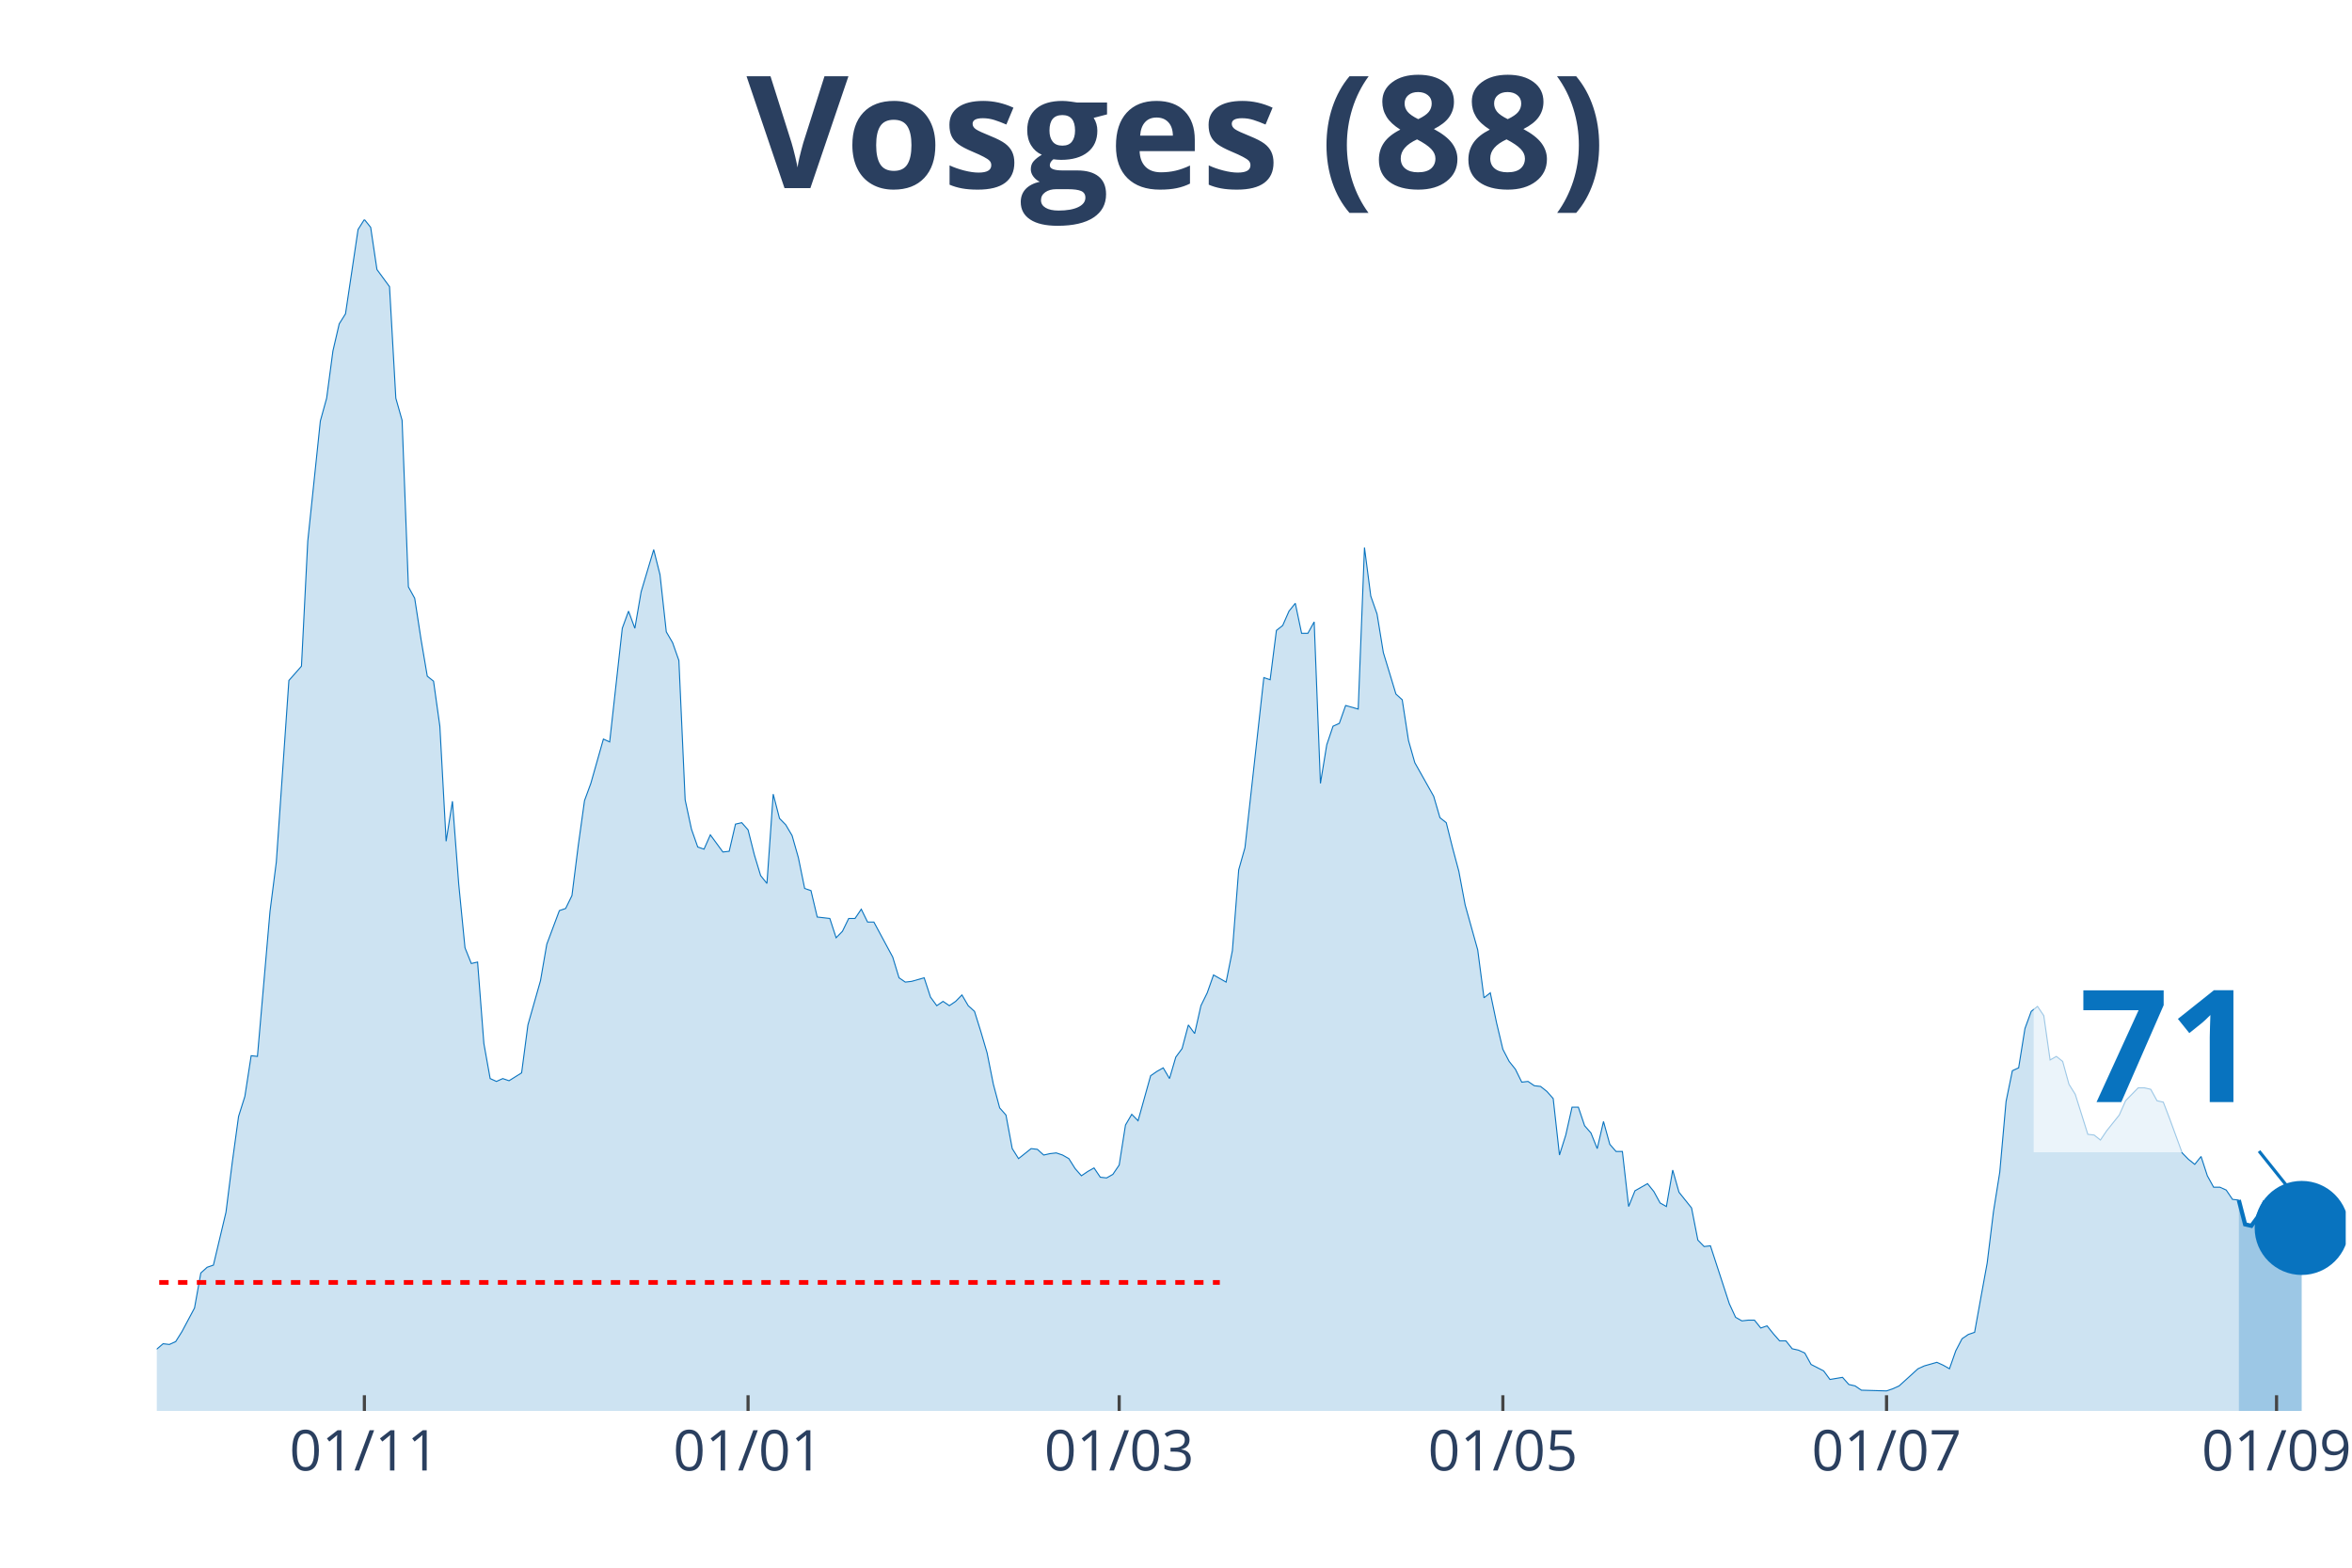
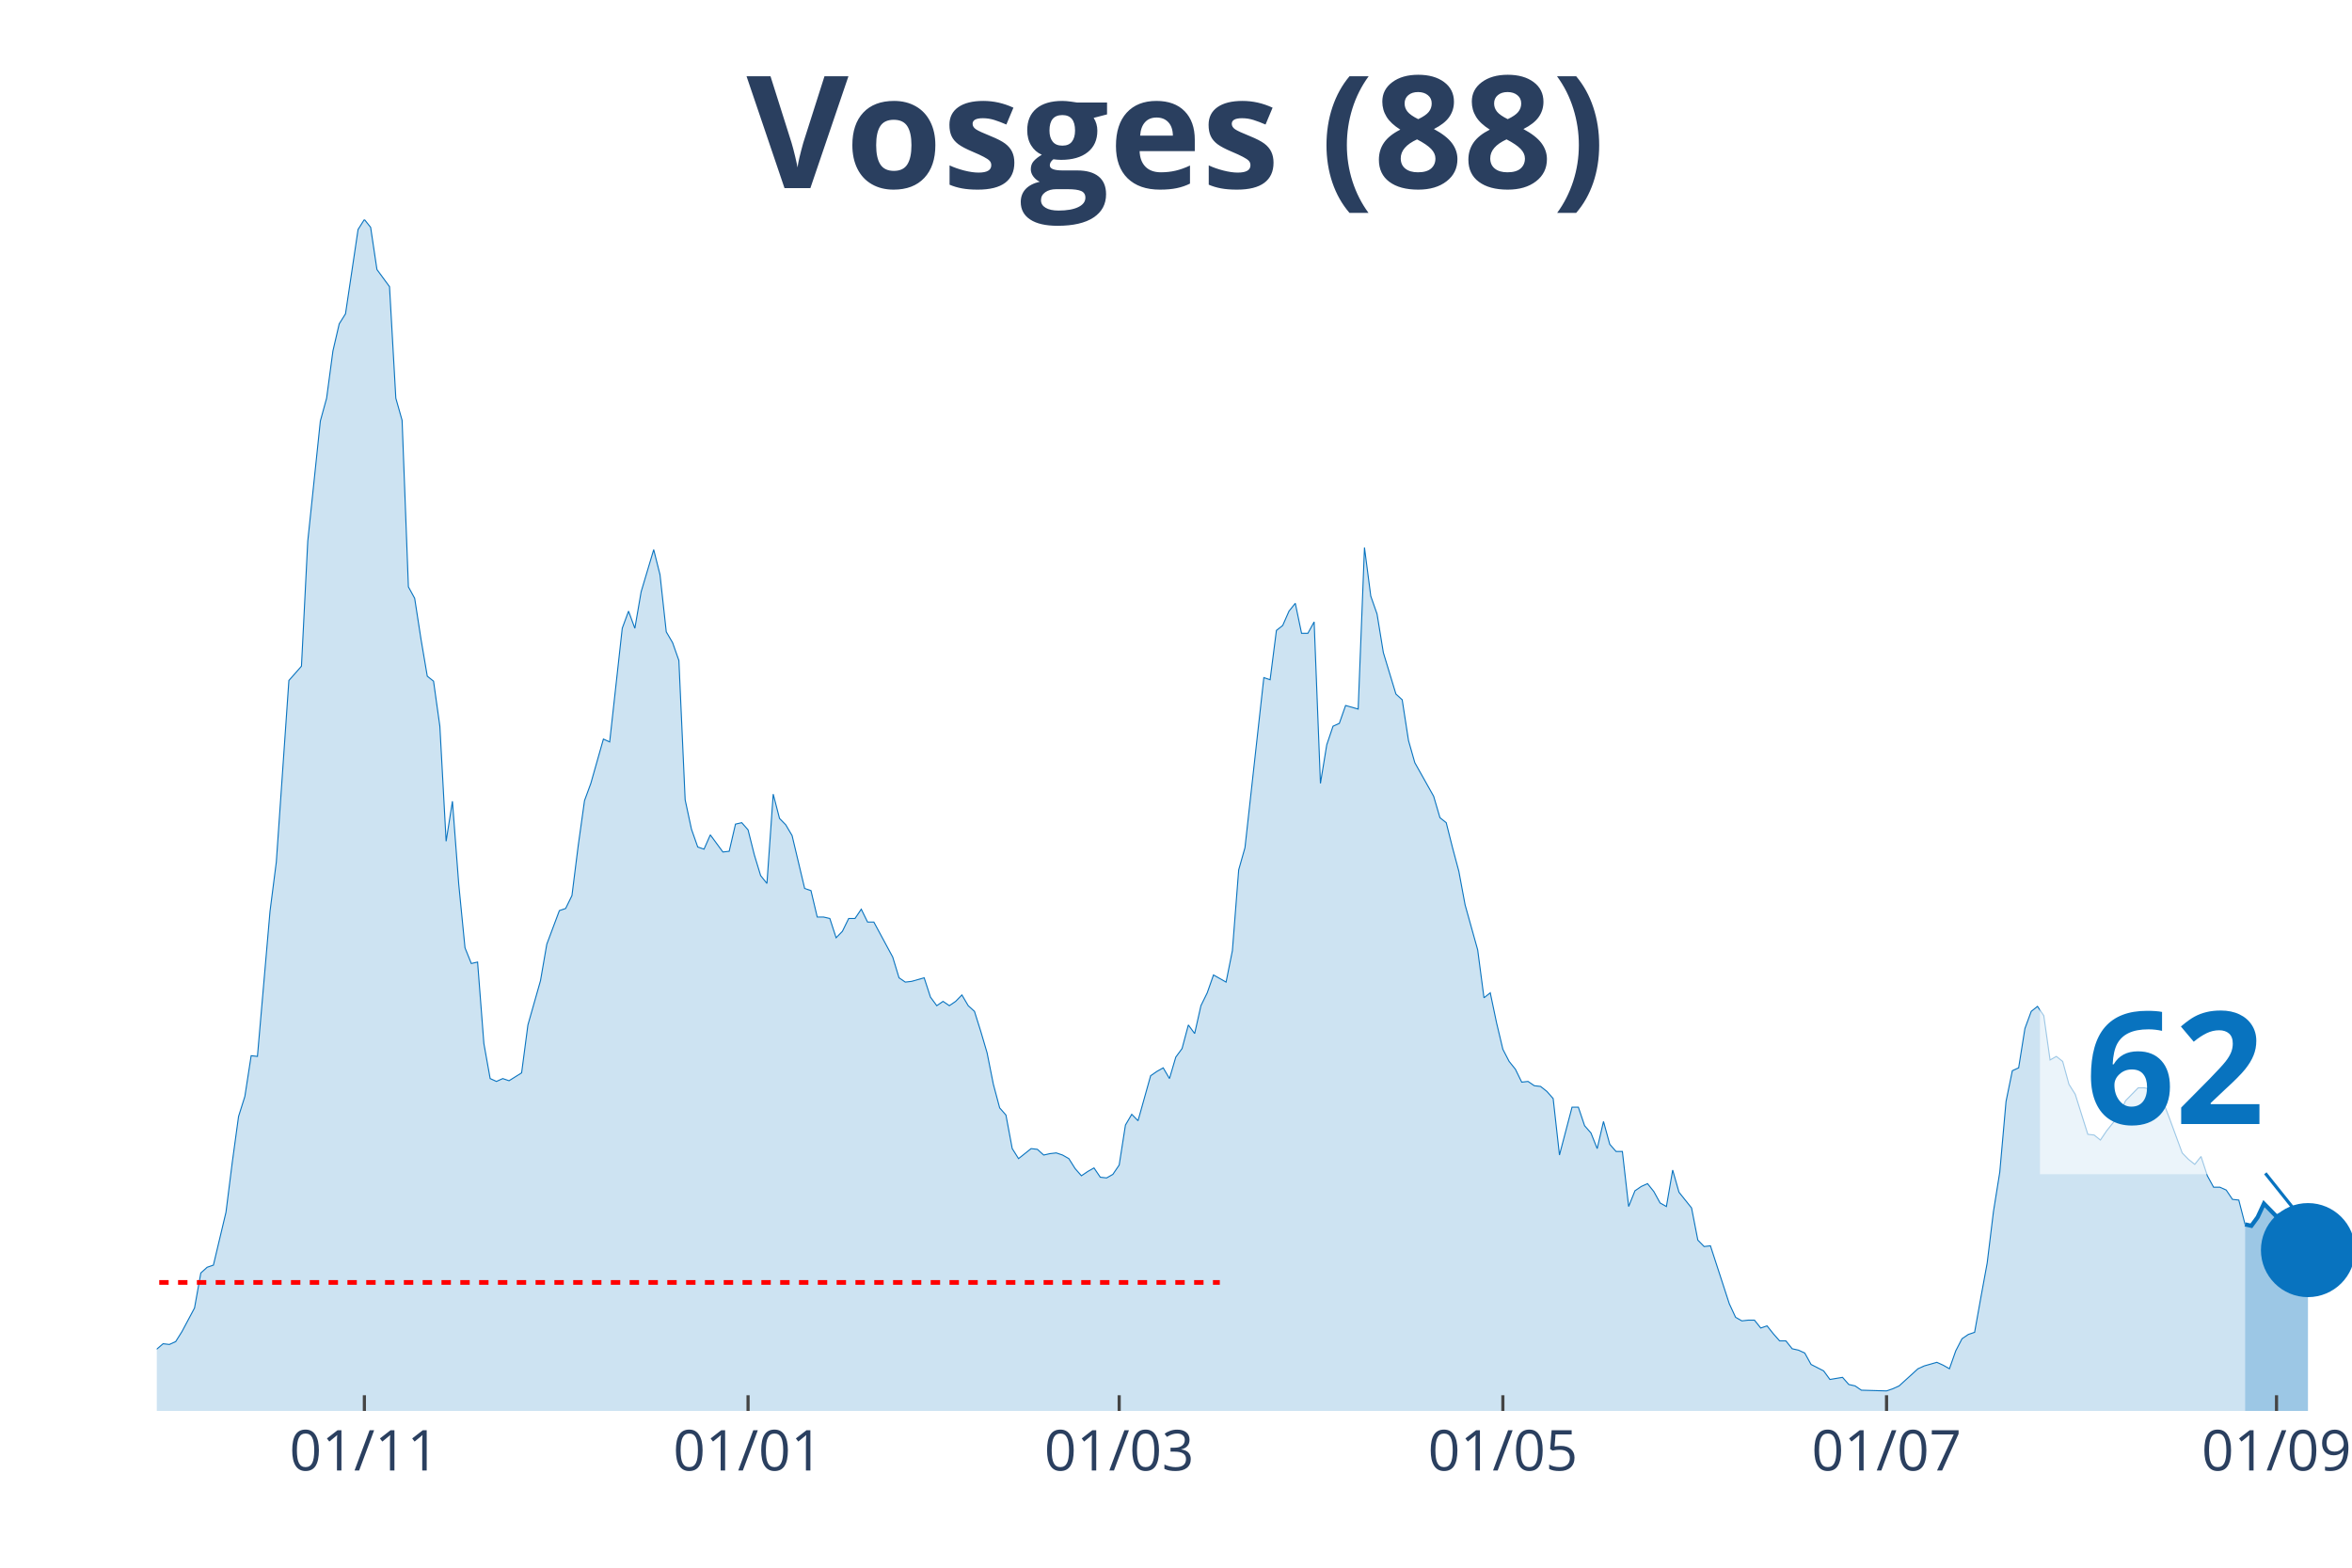
<svg xmlns="http://www.w3.org/2000/svg" class="main-svg" width="1125" height="750" style="" viewBox="0 0 750 500">
  <rect x="0" y="0" width="750" height="500" style="fill: rgb(0, 0, 0); fill-opacity: 0;" />
-   <defs id="defs-2a4be0">
+   <defs id="defs-981414">
    <g class="clips">
-       <clipPath id="clip2a4be0xyplot" class="plotclip">
-         <rect width="698" height="380" />
+       <clipPath id="clip981414xyplot" class="plotclip">
+         <rect width="700" height="380" />
      </clipPath>
-       <clipPath class="axesclip" id="clip2a4be0x">
-         <rect x="50" y="0" width="698" height="500" />
+       <clipPath class="axesclip" id="clip981414x">
+         <rect x="50" y="0" width="700" height="500" />
      </clipPath>
-       <clipPath class="axesclip" id="clip2a4be0y">
+       <clipPath class="axesclip" id="clip981414y">
        <rect x="0" y="70" width="750" height="380" />
      </clipPath>
-       <clipPath class="axesclip" id="clip2a4be0xy">
-         <rect x="50" y="70" width="698" height="380" />
+       <clipPath class="axesclip" id="clip981414xy">
+         <rect x="50" y="70" width="700" height="380" />
      </clipPath>
    </g>
    <g class="gradients" />
  </defs>
  <g class="bglayer">
-     <rect class="bg" x="50" y="70" width="698" height="380" style="fill: rgb(0, 0, 0); fill-opacity: 0; stroke-width: 0;" />
+     <rect class="bg" x="50" y="70" width="700" height="380" style="fill: rgb(0, 0, 0); fill-opacity: 0; stroke-width: 0;" />
  </g>
  <g class="layer-below">
    <g class="imagelayer" />
    <g class="shapelayer" />
  </g>
  <g class="cartesianlayer">
    <g class="subplot xy">
      <g class="layer-subplot">
        <g class="shapelayer" />
        <g class="imagelayer" />
      </g>
      <g class="gridlayer">
        <g class="x">
          <path class="xgrid crisp" transform="translate(116.19,0)" d="M0,70v380" style="stroke: rgb(255, 255, 255); stroke-opacity: 1; stroke-width: 1px;" />
          <path class="xgrid crisp" transform="translate(238.54,0)" d="M0,70v380" style="stroke: rgb(255, 255, 255); stroke-opacity: 1; stroke-width: 1px;" />
          <path class="xgrid crisp" transform="translate(356.88,0)" d="M0,70v380" style="stroke: rgb(255, 255, 255); stroke-opacity: 1; stroke-width: 1px;" />
          <path class="xgrid crisp" transform="translate(479.23,0)" d="M0,70v380" style="stroke: rgb(255, 255, 255); stroke-opacity: 1; stroke-width: 1px;" />
          <path class="xgrid crisp" transform="translate(601.58,0)" d="M0,70v380" style="stroke: rgb(255, 255, 255); stroke-opacity: 1; stroke-width: 1px;" />
-           <path class="xgrid crisp" transform="translate(725.94,0)" d="M0,70v380" style="stroke: rgb(255, 255, 255); stroke-opacity: 1; stroke-width: 1px;" />
+           <path class="xgrid crisp" transform="translate(725.93,0)" d="M0,70v380" style="stroke: rgb(255, 255, 255); stroke-opacity: 1; stroke-width: 1px;" />
        </g>
        <g class="y" />
      </g>
      <g class="zerolinelayer" />
      <path class="xlines-below" />
      <path class="ylines-below" />
      <g class="overlines-below" />
      <g class="xaxislayer-below" />
      <g class="yaxislayer-below" />
      <g class="overaxes-below" />
-       <g class="plot" transform="translate(50, 70)" clip-path="url('#clip2a4be0xyplot')">
+       <g class="plot" transform="translate(50, 70)" clip-path="url('#clip981414xyplot')">
        <g class="scatterlayer mlayer">
-           <g class="trace scatter traced57d82" style="stroke-miterlimit: 2;">
+           <g class="trace scatter trace2edbdc" style="stroke-miterlimit: 2;">
            <g class="fills">
              <g>
-                 <path class="js-fill" d="M663.9,380L-272.78,380L-272.78,373.85L-262.75,373.85L-260.75,374.07L-234.67,377.72L-232.67,376.58L-164.47,375.9L-162.47,372.93L-160.46,373.62L-158.45,370.65L-154.44,364.5L-152.44,362.9L-144.41,363.82L-142.41,369.29L-136.39,369.97L-134.39,371.57L-110.32,377.04L-108.31,377.04L-98.28,369.06L-96.28,369.29L-94.27,369.29L-92.26,371.34L-86.25,372.71L-84.24,371.11L-66.19,366.78L-64.18,364.04L-48.14,367.69L-46.13,367.01L-40.11,364.96L-38.11,364.96L-34.1,360.62L-32.09,360.85L-30.09,363.13L-28.08,363.59L-20.06,365.18L-18.05,364.27L-16.05,363.59L-14.04,364.04L-8.02,365.41L-6.02,364.27L-4.01,364.73L-2.01,361.99L2.01,358.57L4.01,358.8L6.02,357.89L8.02,354.7L12.03,347.17L14.04,336L16.05,334.18L18.05,333.5L22.06,316.63L24.07,300.67L26.07,286.08L28.08,279.7L30.09,266.71L32.09,266.93L36.1,220.66L38.11,204.93L42.12,147.03L44.13,144.75L46.13,142.47L48.14,102.58L52.15,64.28L54.16,56.99L56.16,41.94L58.17,33.28L60.17,30.09L62.18,16.64L64.18,3.19L66.19,0L68.2,2.51L70.2,15.96L74.21,21.43L76.22,56.99L78.22,64.06L80.23,117.17L82.24,120.82L84.24,133.81L86.25,145.66L88.25,147.26L90.26,161.62L92.26,198.32L94.27,185.55L96.28,212L98.28,232.29L100.29,237.3L102.29,236.84L104.3,262.83L106.3,274L108.31,274.91L110.32,274L112.32,274.69L116.33,272.18L118.34,256.9L122.35,242.77L124.36,231.15L128.37,220.43L130.37,219.75L132.38,215.64L134.39,199.69L136.39,185.33L138.4,179.86L142.41,165.72L144.41,166.63L148.43,130.39L150.43,124.92L152.44,130.39L154.44,118.76L158.45,105.31L160.46,113.29L162.47,131.53L164.47,134.95L166.48,140.65L168.48,185.1L170.49,194.45L172.49,200.14L174.5,200.83L176.51,196.27L180.52,201.74L182.52,201.51L184.53,192.85L186.53,192.39L188.54,194.67L190.55,202.65L192.55,209.26L194.56,211.77L196.56,183.28L198.57,191.03L200.57,193.08L202.58,196.5L204.59,203.56L206.59,213.37L208.6,214.05L210.6,222.48L214.61,222.94L216.62,229.09L218.63,227.04L220.63,222.94L222.64,222.94L224.64,219.98L226.65,224.08L228.66,224.08L234.67,235.25L236.68,241.86L238.68,243.23L240.69,243L244.7,241.86L246.71,248.01L248.71,250.75L250.72,249.38L252.72,250.75L254.73,249.38L256.74,247.33L258.74,250.75L260.75,252.57L262.75,258.96L264.76,265.79L266.76,275.82L268.77,283.35L270.78,285.63L272.78,296.34L274.79,299.53L278.8,296.34L280.8,296.57L282.81,298.39L284.82,297.94L286.82,297.71L288.83,298.39L290.83,299.53L292.84,302.72L294.84,305L296.85,303.64L298.86,302.5L300.86,305.46L302.87,305.69L304.87,304.55L306.88,301.58L308.89,288.82L310.89,285.4L312.9,287.45L316.91,273.09L318.91,271.72L320.92,270.58L322.93,274L324.93,267.16L326.94,264.43L328.94,256.9L330.95,259.64L332.95,250.75L334.96,246.65L336.97,240.95L338.97,242.09L340.98,243.23L342.98,233.2L344.99,207.44L346.99,200.37L353.01,146.12L355.02,146.8L357.02,131.07L359.03,129.48L361.03,124.92L363.04,122.41L365.05,131.99L367.05,131.99L369.06,128.34L371.06,179.86L373.07,167.55L375.07,161.62L377.08,160.71L379.09,155.01L383.1,156.15L385.1,104.63L387.11,120.13L389.11,125.83L391.12,138.14L393.13,144.75L395.13,151.36L397.14,153.19L399.14,166.18L401.15,173.25L407.17,183.96L409.17,190.8L411.18,192.39L413.18,200.37L415.19,207.89L417.2,218.61L421.21,232.97L423.21,248.24L425.22,246.65L427.22,256.22L429.23,264.66L431.24,268.53L433.24,271.04L435.25,275.14L437.25,274.91L439.26,276.28L441.26,276.51L443.27,278.1L445.28,280.38L447.28,298.39L449.29,292.01L451.29,283.12L453.3,283.12L455.3,289.05L457.31,291.33L459.32,296.34L461.32,287.68L463.33,294.97L465.33,297.25L467.34,297.25L469.34,314.81L471.35,309.79L475.36,307.51L477.37,310.02L479.37,313.67L481.38,314.81L483.39,303.18L485.39,310.25L489.4,315.26L491.41,325.52L493.41,327.57L495.42,327.34L501.44,345.81L503.44,350.14L505.45,351.28L507.45,351.05L509.46,351.05L511.47,353.56L513.47,352.87L515.48,355.38L517.48,357.66L519.49,357.66L521.49,360.17L523.5,360.62L525.51,361.54L527.51,365.18L531.52,367.23L533.53,369.97L537.54,369.29L539.55,371.57L541.55,372.02L543.56,373.39L551.58,373.62L553.59,372.93L555.59,372.02L557.6,370.2L561.61,366.55L563.61,365.64L567.63,364.5L569.63,365.41L571.64,366.55L573.64,360.85L575.65,356.98L577.66,355.61L579.66,354.93L581.67,343.76L583.67,332.81L585.68,316.4L587.68,303.86L589.69,281.3L591.7,271.49L593.7,270.58L595.71,258.04L597.71,252.57L599.72,250.98L601.72,253.94L603.73,268.07L605.74,266.93L607.74,268.53L609.75,275.82L611.75,279.02L613.76,285.4L615.76,291.78L617.77,292.01L619.78,293.61L621.78,290.64L625.79,285.63L627.8,281.07L631.81,276.96L633.82,276.96L635.82,277.42L637.83,281.07L639.83,281.52L641.84,286.77L645.85,297.71L647.86,299.76L649.86,301.36L651.87,298.85L653.87,305L655.88,308.65L657.89,308.65L659.89,309.56L661.9,312.53L663.9,312.75" style="fill: rgb(8, 115, 191); fill-opacity: 0.2; stroke-width: 0;" />
+                 <path class="js-fill" d="M665.9,380L-272.78,380L-272.78,373.85L-262.75,373.85L-260.74,374.07L-234.67,377.72L-232.66,376.58L-164.47,375.9L-162.46,372.93L-160.46,373.62L-158.45,370.65L-154.44,364.5L-152.44,362.9L-144.41,363.82L-142.41,369.29L-138.4,370.2L-136.39,369.97L-128.37,374.07L-126.36,374.3L-108.31,377.04L-106.3,375.21L-100.29,369.74L-98.28,369.06L-94.27,369.29L-92.26,371.34L-86.25,372.71L-84.24,371.11L-66.19,366.78L-64.18,364.04L-48.14,367.69L-46.13,367.01L-40.11,364.96L-38.11,364.96L-34.1,360.62L-32.09,360.85L-30.09,363.13L-28.08,363.59L-20.06,365.18L-18.05,364.27L-16.05,363.59L-14.04,364.04L-8.02,365.41L-6.02,364.27L-4.01,364.73L-2.01,361.99L2.01,358.57L4.01,358.8L6.02,357.89L8.02,354.7L12.03,347.17L14.04,336L16.05,334.18L18.05,333.5L22.06,316.63L24.07,300.67L26.07,286.08L28.08,279.7L30.09,266.71L32.09,266.93L36.1,220.66L38.11,204.93L42.12,147.03L44.13,144.75L46.13,142.47L48.14,102.58L52.15,64.28L54.15,56.99L56.16,41.94L58.17,33.28L60.17,30.09L62.18,16.64L64.18,3.19L66.19,0L68.19,2.51L70.2,15.96L74.21,21.43L76.22,56.99L78.22,64.06L80.23,117.17L82.23,120.82L84.24,133.81L86.25,145.66L88.25,147.26L90.26,161.62L92.26,198.32L94.27,185.55L96.28,212L98.28,232.29L100.29,237.3L102.29,236.84L104.3,262.83L106.3,274L108.31,274.91L110.32,274L112.32,274.69L116.33,272.18L118.34,256.9L122.35,242.77L124.36,231.15L128.37,220.43L130.37,219.75L132.38,215.64L134.38,199.69L136.39,185.33L138.4,179.86L142.41,165.72L144.41,166.63L148.42,130.39L150.43,124.92L152.44,130.39L154.44,118.76L158.45,105.31L160.46,113.29L162.46,131.53L164.47,134.95L166.48,140.65L168.48,185.1L170.49,194.45L172.49,200.14L174.5,200.83L176.5,196.27L180.52,201.74L182.52,201.51L184.53,192.85L186.53,192.39L188.54,194.67L190.54,202.65L192.55,209.26L194.56,211.77L196.56,183.28L198.57,191.03L200.57,193.08L202.58,196.5L206.59,213.37L208.6,214.05L210.6,222.48L212.61,222.48L214.61,222.94L216.62,229.09L218.62,227.04L220.63,222.94L222.64,222.94L224.64,219.98L226.65,224.08L228.65,224.08L234.67,235.25L236.68,241.86L238.68,243.23L240.69,243L244.7,241.86L246.7,248.01L248.71,250.75L250.72,249.38L252.72,250.75L254.73,249.38L256.73,247.33L258.74,250.75L260.74,252.57L262.75,258.96L264.76,265.79L266.76,275.82L268.77,283.35L270.77,285.63L272.78,296.34L274.79,299.53L278.8,296.34L280.8,296.57L282.81,298.39L284.81,297.94L286.82,297.71L288.83,298.39L290.83,299.53L292.84,302.72L294.84,305L296.85,303.64L298.85,302.5L300.86,305.46L302.87,305.69L304.87,304.55L306.88,301.58L308.88,288.82L310.89,285.4L312.89,287.45L316.91,273.09L318.91,271.72L320.92,270.58L322.92,274L324.93,267.16L326.93,264.43L328.94,256.9L330.95,259.64L332.95,250.75L334.96,246.65L336.96,240.95L338.97,242.09L340.97,243.23L342.98,233.2L344.99,207.44L346.99,200.37L353.01,146.12L355.01,146.8L357.02,131.07L359.03,129.48L361.03,124.92L363.04,122.41L365.04,131.99L367.05,131.99L369.05,128.34L371.06,179.86L373.07,167.55L375.07,161.62L377.08,160.71L379.08,155.01L383.09,156.15L385.1,104.63L387.11,120.13L389.11,125.83L391.12,138.14L393.12,144.75L395.13,151.36L397.13,153.19L399.14,166.18L401.15,173.25L407.16,183.96L409.17,190.8L411.17,192.39L413.18,200.37L415.19,207.89L417.19,218.61L421.2,232.97L423.21,248.24L425.21,246.65L427.22,256.22L429.23,264.66L431.23,268.53L433.24,271.04L435.24,275.14L437.25,274.91L439.26,276.28L441.26,276.51L443.27,278.1L445.27,280.38L447.28,298.39L451.29,283.12L453.3,283.12L455.3,289.05L457.31,291.33L459.31,296.34L461.32,287.68L463.32,294.97L465.33,297.25L467.34,297.25L469.34,314.81L471.35,309.79L473.35,308.42L475.36,307.51L477.36,310.02L479.37,313.67L481.38,314.81L483.38,303.18L485.39,310.25L489.4,315.26L491.4,325.52L493.41,327.57L495.42,327.34L501.43,345.81L503.44,350.14L505.44,351.28L507.45,351.05L509.46,351.05L511.46,353.56L513.47,352.87L515.47,355.38L517.48,357.66L519.48,357.66L521.49,360.17L523.5,360.62L525.5,361.54L527.51,365.18L531.52,367.23L533.52,369.97L537.54,369.29L539.54,371.57L541.55,372.02L543.55,373.39L551.58,373.62L553.58,372.93L555.59,372.02L557.59,370.2L561.6,366.55L563.61,365.64L567.62,364.5L569.63,365.41L571.63,366.55L573.64,360.85L575.64,356.98L577.65,355.61L579.66,354.93L581.66,343.76L583.67,332.81L585.67,316.4L587.68,303.86L589.68,281.3L591.69,271.49L593.7,270.58L595.7,258.04L597.71,252.57L599.71,250.98L601.72,253.94L603.72,268.07L605.73,266.93L607.74,268.53L609.74,275.82L611.75,279.02L613.75,285.4L615.76,291.78L617.77,292.01L619.77,293.61L621.78,290.64L625.79,285.63L627.79,281.07L631.81,276.96L633.81,276.96L635.82,277.42L637.82,281.07L639.83,281.52L641.83,286.77L645.85,297.71L647.85,299.76L649.86,301.36L651.86,298.85L653.87,305L655.87,308.65L657.88,308.65L659.89,309.56L661.89,312.53L663.9,312.75L665.9,320.5" style="fill: rgb(8, 115, 191); fill-opacity: 0.2; stroke-width: 0;" />
              </g>
            </g>
            <g class="errorbars" />
            <g class="lines">
-               <path class="js-line" d="M-272.78,373.85L-262.75,373.85L-260.75,374.07L-234.67,377.72L-232.67,376.58L-164.47,375.9L-162.47,372.93L-160.46,373.62L-158.45,370.65L-154.44,364.5L-152.44,362.9L-144.41,363.82L-142.41,369.29L-136.39,369.97L-134.39,371.57L-110.32,377.04L-108.31,377.04L-98.28,369.06L-96.28,369.29L-94.27,369.29L-92.26,371.34L-86.25,372.71L-84.24,371.11L-66.19,366.78L-64.18,364.04L-48.14,367.69L-46.13,367.01L-40.11,364.96L-38.11,364.96L-34.1,360.62L-32.09,360.85L-30.09,363.13L-28.08,363.59L-20.06,365.18L-18.05,364.27L-16.05,363.59L-14.04,364.04L-8.02,365.41L-6.02,364.27L-4.01,364.73L-2.01,361.99L2.01,358.57L4.01,358.8L6.02,357.89L8.02,354.7L12.03,347.17L14.04,336L16.05,334.18L18.05,333.5L22.06,316.63L24.07,300.67L26.07,286.08L28.08,279.7L30.09,266.71L32.09,266.93L36.1,220.66L38.11,204.93L42.12,147.03L44.13,144.75L46.13,142.47L48.14,102.58L52.15,64.28L54.16,56.99L56.16,41.94L58.17,33.28L60.17,30.09L62.18,16.64L64.18,3.19L66.19,0L68.2,2.51L70.2,15.96L74.21,21.43L76.22,56.99L78.22,64.06L80.23,117.17L82.24,120.82L84.24,133.81L86.25,145.66L88.25,147.26L90.26,161.62L92.26,198.32L94.27,185.55L96.28,212L98.28,232.29L100.29,237.3L102.29,236.84L104.3,262.83L106.3,274L108.31,274.91L110.32,274L112.32,274.69L116.33,272.18L118.34,256.9L122.35,242.77L124.36,231.15L128.37,220.43L130.37,219.75L132.38,215.64L134.39,199.69L136.39,185.33L138.4,179.86L142.41,165.72L144.41,166.63L148.43,130.39L150.43,124.92L152.44,130.39L154.44,118.76L158.45,105.31L160.46,113.29L162.47,131.53L164.47,134.95L166.48,140.65L168.48,185.1L170.49,194.45L172.49,200.14L174.5,200.83L176.51,196.27L180.52,201.74L182.52,201.51L184.53,192.85L186.53,192.39L188.54,194.67L190.55,202.65L192.55,209.26L194.56,211.77L196.56,183.28L198.57,191.03L200.57,193.08L202.58,196.5L204.59,203.56L206.59,213.37L208.6,214.05L210.6,222.48L214.61,222.94L216.62,229.09L218.63,227.04L220.63,222.94L222.64,222.94L224.64,219.98L226.65,224.08L228.66,224.08L234.67,235.25L236.68,241.86L238.68,243.23L240.69,243L244.7,241.86L246.71,248.01L248.71,250.75L250.72,249.38L252.72,250.75L254.73,249.38L256.74,247.33L258.74,250.75L260.75,252.57L262.75,258.96L264.76,265.79L266.76,275.82L268.77,283.35L270.78,285.63L272.78,296.34L274.79,299.53L278.8,296.34L280.8,296.57L282.81,298.39L284.82,297.94L286.82,297.71L288.83,298.39L290.83,299.53L292.84,302.72L294.84,305L296.85,303.64L298.86,302.5L300.86,305.46L302.87,305.69L304.87,304.55L306.88,301.58L308.89,288.82L310.89,285.4L312.9,287.45L316.91,273.09L318.91,271.72L320.92,270.58L322.93,274L324.93,267.16L326.94,264.43L328.94,256.9L330.95,259.64L332.95,250.75L334.96,246.65L336.97,240.95L338.97,242.09L340.98,243.23L342.98,233.2L344.99,207.44L346.99,200.37L353.01,146.12L355.02,146.8L357.02,131.07L359.03,129.48L361.03,124.92L363.04,122.41L365.05,131.99L367.05,131.99L369.06,128.34L371.06,179.86L373.07,167.55L375.07,161.62L377.08,160.71L379.09,155.01L383.1,156.15L385.1,104.63L387.11,120.13L389.11,125.83L391.12,138.14L393.13,144.75L395.13,151.36L397.14,153.19L399.14,166.18L401.15,173.25L407.17,183.96L409.17,190.8L411.18,192.39L413.18,200.37L415.19,207.89L417.2,218.61L421.21,232.97L423.21,248.24L425.22,246.65L427.22,256.22L429.23,264.66L431.24,268.53L433.24,271.04L435.25,275.14L437.25,274.91L439.26,276.28L441.26,276.51L443.27,278.1L445.28,280.38L447.28,298.39L449.29,292.01L451.29,283.12L453.3,283.12L455.3,289.05L457.31,291.33L459.32,296.34L461.32,287.68L463.33,294.97L465.33,297.25L467.34,297.25L469.34,314.81L471.35,309.79L475.36,307.51L477.37,310.02L479.37,313.67L481.38,314.81L483.39,303.18L485.39,310.25L489.4,315.26L491.41,325.52L493.41,327.57L495.42,327.34L501.44,345.81L503.44,350.14L505.45,351.28L507.45,351.05L509.46,351.05L511.47,353.56L513.47,352.87L515.48,355.38L517.48,357.66L519.49,357.66L521.49,360.17L523.5,360.62L525.51,361.54L527.51,365.18L531.52,367.23L533.53,369.97L537.54,369.29L539.55,371.57L541.55,372.02L543.56,373.39L551.58,373.62L553.59,372.93L555.59,372.02L557.6,370.2L561.61,366.55L563.61,365.64L567.63,364.5L569.63,365.41L571.64,366.55L573.64,360.85L575.65,356.98L577.66,355.61L579.66,354.93L581.67,343.76L583.67,332.81L585.68,316.4L587.68,303.86L589.69,281.3L591.7,271.49L593.7,270.58L595.71,258.04L597.71,252.57L599.72,250.98L601.72,253.94L603.73,268.07L605.74,266.93L607.74,268.53L609.75,275.82L611.75,279.02L613.76,285.4L615.76,291.78L617.77,292.01L619.78,293.61L621.78,290.64L625.79,285.63L627.8,281.07L631.81,276.96L633.82,276.96L635.82,277.42L637.83,281.07L639.83,281.52L641.84,286.77L645.85,297.71L647.86,299.76L649.86,301.36L651.87,298.85L653.87,305L655.88,308.65L657.89,308.65L659.89,309.56L661.9,312.53L663.9,312.75" style="vector-effect: non-scaling-stroke; fill: none; stroke: rgb(8, 115, 191); stroke-opacity: 1; stroke-width: 0.5px; opacity: 1;" />
+               <path class="js-line" d="M-272.78,373.85L-262.75,373.85L-260.74,374.07L-234.67,377.72L-232.66,376.58L-164.47,375.9L-162.46,372.93L-160.46,373.62L-158.45,370.65L-154.44,364.5L-152.44,362.9L-144.41,363.82L-142.41,369.29L-138.4,370.2L-136.39,369.97L-128.37,374.07L-126.36,374.3L-108.31,377.04L-106.3,375.21L-100.29,369.74L-98.28,369.06L-94.27,369.29L-92.26,371.34L-86.25,372.71L-84.24,371.11L-66.19,366.78L-64.18,364.04L-48.14,367.69L-46.13,367.01L-40.11,364.96L-38.11,364.96L-34.1,360.62L-32.09,360.85L-30.09,363.13L-28.08,363.59L-20.06,365.18L-18.05,364.27L-16.05,363.59L-14.04,364.04L-8.02,365.41L-6.02,364.27L-4.01,364.73L-2.01,361.99L2.01,358.57L4.01,358.8L6.02,357.89L8.02,354.7L12.03,347.17L14.04,336L16.05,334.18L18.05,333.5L22.06,316.63L24.07,300.67L26.07,286.08L28.08,279.7L30.09,266.71L32.09,266.93L36.1,220.66L38.11,204.93L42.12,147.03L44.13,144.75L46.13,142.47L48.14,102.58L52.15,64.28L54.15,56.99L56.16,41.94L58.17,33.28L60.17,30.09L62.18,16.64L64.18,3.19L66.19,0L68.19,2.51L70.2,15.96L74.21,21.43L76.22,56.99L78.22,64.06L80.23,117.17L82.23,120.82L84.24,133.81L86.25,145.66L88.25,147.26L90.26,161.62L92.26,198.32L94.27,185.55L96.28,212L98.28,232.29L100.29,237.3L102.29,236.84L104.3,262.83L106.3,274L108.31,274.91L110.32,274L112.32,274.69L116.33,272.18L118.34,256.9L122.35,242.77L124.36,231.15L128.37,220.43L130.37,219.75L132.38,215.64L134.38,199.69L136.39,185.33L138.4,179.86L142.41,165.72L144.41,166.63L148.42,130.39L150.43,124.92L152.44,130.39L154.44,118.76L158.45,105.31L160.46,113.29L162.46,131.53L164.47,134.95L166.48,140.65L168.48,185.1L170.49,194.45L172.49,200.14L174.5,200.83L176.5,196.27L180.52,201.74L182.52,201.51L184.53,192.85L186.53,192.39L188.54,194.67L190.54,202.65L192.55,209.26L194.56,211.77L196.56,183.28L198.57,191.03L200.57,193.08L202.58,196.5L206.59,213.37L208.6,214.05L210.6,222.48L212.61,222.48L214.61,222.94L216.62,229.09L218.62,227.04L220.63,222.94L222.64,222.94L224.64,219.98L226.65,224.08L228.65,224.08L234.67,235.25L236.68,241.86L238.68,243.23L240.69,243L244.7,241.86L246.7,248.01L248.71,250.75L250.72,249.38L252.72,250.75L254.73,249.38L256.73,247.33L258.74,250.75L260.74,252.57L262.75,258.96L264.76,265.79L266.76,275.82L268.77,283.35L270.77,285.63L272.78,296.34L274.79,299.53L278.8,296.34L280.8,296.57L282.81,298.39L284.81,297.94L286.82,297.71L288.83,298.39L290.83,299.53L292.84,302.72L294.84,305L296.85,303.64L298.85,302.5L300.86,305.46L302.87,305.69L304.87,304.55L306.88,301.58L308.88,288.82L310.89,285.4L312.89,287.45L316.91,273.09L318.91,271.72L320.92,270.58L322.92,274L324.93,267.16L326.93,264.43L328.94,256.9L330.95,259.64L332.95,250.75L334.96,246.65L336.96,240.95L338.97,242.09L340.97,243.23L342.98,233.2L344.99,207.44L346.99,200.37L353.01,146.12L355.01,146.8L357.02,131.07L359.03,129.48L361.03,124.92L363.04,122.41L365.04,131.99L367.05,131.99L369.05,128.34L371.06,179.86L373.07,167.55L375.07,161.62L377.08,160.71L379.08,155.01L383.09,156.15L385.1,104.63L387.11,120.13L389.11,125.83L391.12,138.14L393.12,144.75L395.13,151.36L397.13,153.19L399.14,166.18L401.15,173.25L407.16,183.96L409.17,190.8L411.17,192.39L413.18,200.37L415.19,207.89L417.19,218.61L421.2,232.97L423.21,248.24L425.21,246.65L427.22,256.22L429.23,264.66L431.23,268.53L433.24,271.04L435.24,275.14L437.25,274.91L439.26,276.28L441.26,276.51L443.27,278.1L445.27,280.38L447.28,298.39L451.29,283.12L453.3,283.12L455.3,289.05L457.31,291.33L459.31,296.34L461.32,287.68L463.32,294.97L465.33,297.25L467.34,297.25L469.34,314.81L471.35,309.79L473.35,308.42L475.36,307.51L477.36,310.02L479.37,313.67L481.38,314.81L483.38,303.18L485.39,310.25L489.4,315.26L491.4,325.52L493.41,327.57L495.42,327.34L501.43,345.81L503.44,350.14L505.44,351.28L507.45,351.05L509.46,351.05L511.46,353.56L513.47,352.87L515.47,355.38L517.48,357.66L519.48,357.66L521.49,360.17L523.5,360.62L525.5,361.54L527.51,365.18L531.52,367.23L533.52,369.97L537.54,369.29L539.54,371.57L541.55,372.02L543.55,373.39L551.58,373.62L553.58,372.93L555.59,372.02L557.59,370.2L561.6,366.55L563.61,365.64L567.62,364.5L569.63,365.41L571.63,366.55L573.64,360.85L575.64,356.98L577.65,355.61L579.66,354.93L581.66,343.76L583.67,332.81L585.67,316.4L587.68,303.86L589.68,281.3L591.69,271.49L593.7,270.58L595.7,258.04L597.71,252.57L599.71,250.98L601.72,253.94L603.72,268.07L605.73,266.93L607.74,268.53L609.74,275.82L611.75,279.02L613.75,285.4L615.76,291.78L617.77,292.01L619.77,293.61L621.78,290.64L625.79,285.63L627.79,281.07L631.81,276.96L633.81,276.96L635.82,277.42L637.82,281.07L639.83,281.52L641.83,286.77L645.85,297.71L647.85,299.76L649.86,301.36L651.86,298.85L653.87,305L655.87,308.65L657.88,308.65L659.89,309.56L661.89,312.53L663.9,312.75L665.9,320.5" style="vector-effect: non-scaling-stroke; fill: none; stroke: rgb(8, 115, 191); stroke-opacity: 1; stroke-width: 0.5px; opacity: 1;" />
            </g>
            <g class="points" />
            <g class="text" />
          </g>
-           <g class="trace scatter trace0b3d2c" style="stroke-miterlimit: 2;">
+           <g class="trace scatter trace35cb0c" style="stroke-miterlimit: 2;">
            <g class="fills">
              <g>
-                 <path class="js-fill" d="M683.96,380L663.9,380L663.9,312.75L665.91,320.5L667.91,320.96L669.92,318.22L671.93,313.89L675.94,318L677.94,317.08L679.95,316.63L681.95,317.08L683.96,321.64" style="fill: rgb(8, 115, 191); fill-opacity: 0.4; stroke-width: 0;" />
+                 <path class="js-fill" d="M685.96,380L665.9,380L665.9,320.5L667.91,320.96L669.91,318.22L671.92,313.89L673.93,315.94L675.93,318L677.94,317.08L679.94,316.63L681.95,317.08L683.95,321.64L685.96,328.71" style="fill: rgb(8, 115, 191); fill-opacity: 0.4; stroke-width: 0;" />
              </g>
            </g>
            <g class="errorbars" />
            <g class="lines">
-               <path class="js-line" d="M663.9,312.75L665.91,320.5L667.91,320.96L669.92,318.22L671.93,313.89L675.94,318L677.94,317.08L679.95,316.63L681.95,317.08L683.96,321.64" style="vector-effect: non-scaling-stroke; fill: none; stroke: rgb(8, 115, 191); stroke-opacity: 1; stroke-width: 2px; opacity: 1;" />
+               <path class="js-line" d="M665.9,320.5L667.91,320.96L669.91,318.22L671.92,313.89L673.93,315.94L675.93,318L677.94,317.08L679.94,316.63L681.95,317.08L683.95,321.64L685.96,328.71" style="vector-effect: non-scaling-stroke; fill: none; stroke: rgb(8, 115, 191); stroke-opacity: 1; stroke-width: 2px; opacity: 1;" />
            </g>
            <g class="points" />
            <g class="text" />
          </g>
-           <g class="trace scatter trace14c884" style="stroke-miterlimit: 2; opacity: 1;">
+           <g class="trace scatter trace1ae797" style="stroke-miterlimit: 2; opacity: 1;">
            <g class="fills" />
            <g class="errorbars" />
            <g class="lines" />
            <g class="points">
-               <path class="point" transform="translate(683.96,321.64)" d="M15,0A15,15 0 1,1 0,-15A15,15 0 0,1 15,0Z" style="opacity: 1; stroke-width: 0px; fill: rgb(8, 115, 191); fill-opacity: 1;" />
+               <path class="point" transform="translate(685.96,328.71)" d="M15,0A15,15 0 1,1 0,-15A15,15 0 0,1 15,0Z" style="opacity: 1; stroke-width: 0px; fill: rgb(8, 115, 191); fill-opacity: 1;" />
            </g>
            <g class="text" />
          </g>
        </g>
      </g>
      <g class="overplot" />
      <path class="xlines-above crisp" style="fill: none; stroke-width: 1px; stroke: rgb(0, 0, 0); stroke-opacity: 0;" d="" />
      <path class="ylines-above crisp" style="fill: none;" d="M0,0" />
      <g class="overlines-above" />
      <g class="xaxislayer-above">
        <path class="xtick ticks crisp" d="M0,450v-5" transform="translate(116.19,0)" style="stroke: rgb(68, 68, 68); stroke-opacity: 1; stroke-width: 1px;" />
        <path class="xtick ticks crisp" d="M0,450v-5" transform="translate(238.54,0)" style="stroke: rgb(68, 68, 68); stroke-opacity: 1; stroke-width: 1px;" />
        <path class="xtick ticks crisp" d="M0,450v-5" transform="translate(356.88,0)" style="stroke: rgb(68, 68, 68); stroke-opacity: 1; stroke-width: 1px;" />
        <path class="xtick ticks crisp" d="M0,450v-5" transform="translate(479.23,0)" style="stroke: rgb(68, 68, 68); stroke-opacity: 1; stroke-width: 1px;" />
        <path class="xtick ticks crisp" d="M0,450v-5" transform="translate(601.58,0)" style="stroke: rgb(68, 68, 68); stroke-opacity: 1; stroke-width: 1px;" />
-         <path class="xtick ticks crisp" d="M0,450v-5" transform="translate(725.94,0)" style="stroke: rgb(68, 68, 68); stroke-opacity: 1; stroke-width: 1px;" />
+         <path class="xtick ticks crisp" d="M0,450v-5" transform="translate(725.93,0)" style="stroke: rgb(68, 68, 68); stroke-opacity: 1; stroke-width: 1px;" />
        <g class="xtick">
          <text text-anchor="middle" x="0" y="469" transform="translate(116.19,0)" style="font-family: 'Open Sans', verdana, arial, sans-serif; font-size: 18px; fill: rgb(42, 63, 95); fill-opacity: 1; white-space: pre;">01/11</text>
        </g>
        <g class="xtick">
          <text text-anchor="middle" x="0" y="469" transform="translate(238.54,0)" style="font-family: 'Open Sans', verdana, arial, sans-serif; font-size: 18px; fill: rgb(42, 63, 95); fill-opacity: 1; white-space: pre;">01/01</text>
        </g>
        <g class="xtick">
          <text text-anchor="middle" x="0" y="469" transform="translate(356.88,0)" style="font-family: 'Open Sans', verdana, arial, sans-serif; font-size: 18px; fill: rgb(42, 63, 95); fill-opacity: 1; white-space: pre;">01/03</text>
        </g>
        <g class="xtick">
          <text text-anchor="middle" x="0" y="469" transform="translate(479.23,0)" style="font-family: 'Open Sans', verdana, arial, sans-serif; font-size: 18px; fill: rgb(42, 63, 95); fill-opacity: 1; white-space: pre;">01/05</text>
        </g>
        <g class="xtick">
          <text text-anchor="middle" x="0" y="469" transform="translate(601.58,0)" style="font-family: 'Open Sans', verdana, arial, sans-serif; font-size: 18px; fill: rgb(42, 63, 95); fill-opacity: 1; white-space: pre;">01/07</text>
        </g>
        <g class="xtick">
-           <text text-anchor="middle" x="0" y="469" transform="translate(725.94,0)" style="font-family: 'Open Sans', verdana, arial, sans-serif; font-size: 18px; fill: rgb(42, 63, 95); fill-opacity: 1; white-space: pre;">01/09</text>
+           <text text-anchor="middle" x="0" y="469" transform="translate(725.93,0)" style="font-family: 'Open Sans', verdana, arial, sans-serif; font-size: 18px; fill: rgb(42, 63, 95); fill-opacity: 1; white-space: pre;">01/09</text>
        </g>
      </g>
      <g class="yaxislayer-above" />
      <g class="overaxes-above" />
    </g>
  </g>
  <g class="polarlayer" />
  <g class="ternarylayer" />
  <g class="geolayer" />
  <g class="funnelarealayer" />
  <g class="pielayer" />
  <g class="treemaplayer" />
  <g class="sunburstlayer" />
  <g class="glimages" />
-   <defs id="topdefs-2a4be0">
+   <defs id="topdefs-981414">
    <g class="clips" />
  </defs>
  <g class="layer-above">
    <g class="imagelayer" />
    <g class="shapelayer">
-       <path data-index="0" fill-rule="evenodd" d="M-1077.23,409.02L388.97,409.02" clip-path="url('#clip2a4be0xy')" style="opacity: 1; stroke: rgb(255, 0, 0); stroke-opacity: 1; fill: rgb(0, 0, 0); fill-opacity: 0; stroke-dasharray: 3px, 3px; stroke-width: 1.5px;" />
+       <path data-index="0" fill-rule="evenodd" d="M-1077.22,409.02L388.97,409.02" clip-path="url('#clip981414xy')" style="opacity: 1; stroke: rgb(255, 0, 0); stroke-opacity: 1; fill: rgb(0, 0, 0); fill-opacity: 0; stroke-dasharray: 3px, 3px; stroke-width: 1.5px;" />
    </g>
  </g>
  <g class="infolayer">
    <g class="g-gtitle">
      <text class="gtitle" x="375" y="25" text-anchor="middle" dy="0.7em" style="font-family: 'Open Sans', verdana, arial, sans-serif; font-size: 50px; fill: rgb(42, 63, 95); opacity: 1; font-weight: normal; white-space: pre;">
        <tspan style="font-weight:bold">Vosges (88)</tspan>
      </text>
    </g>
    <g class="g-xtitle" />
    <g class="annotation" data-index="0" style="opacity: 1;">
-       <g class="annotation-text-g" transform="rotate(0,691.96,331.64)">
-         <g class="cursor-pointer" transform="translate(648, 296)">
+       <g class="annotation-text-g" transform="rotate(0,693.96,338.71)">
+         <g class="cursor-pointer" transform="translate(650, 303)">
          <rect class="bg" x="0.5" y="0.5" width="86" height="71" style="stroke-width: 1px; stroke: rgb(0, 0, 0); stroke-opacity: 0; fill: rgb(255, 255, 255); fill-opacity: 0.6;" />
          <text class="annotation-text" text-anchor="middle" x="43.531" y="55.5" style="font-family: 'Open Sans', verdana, arial, sans-serif; font-size: 50px; fill: rgb(8, 115, 191); fill-opacity: 1; white-space: pre;">
-             <tspan style="font-weight:bold">71 </tspan>
+             <tspan style="font-weight:bold">62 </tspan>
          </text>
        </g>
      </g>
      <g class="annotation-arrow-g" style="opacity: 1;">
-         <path d="M720.36,367.14L731.96,381.64" style="stroke-width: 1px; stroke: rgb(8, 115, 191); stroke-opacity: 1; stroke-dasharray: 0px, 0px, 18.569px, 18.569px;" />
+         <path d="M722.36,374.21L733.96,388.71" style="stroke-width: 1px; stroke: rgb(8, 115, 191); stroke-opacity: 1; stroke-dasharray: 0px, 0px, 18.569px, 18.569px;" />
      </g>
    </g>
  </g>
</svg>
